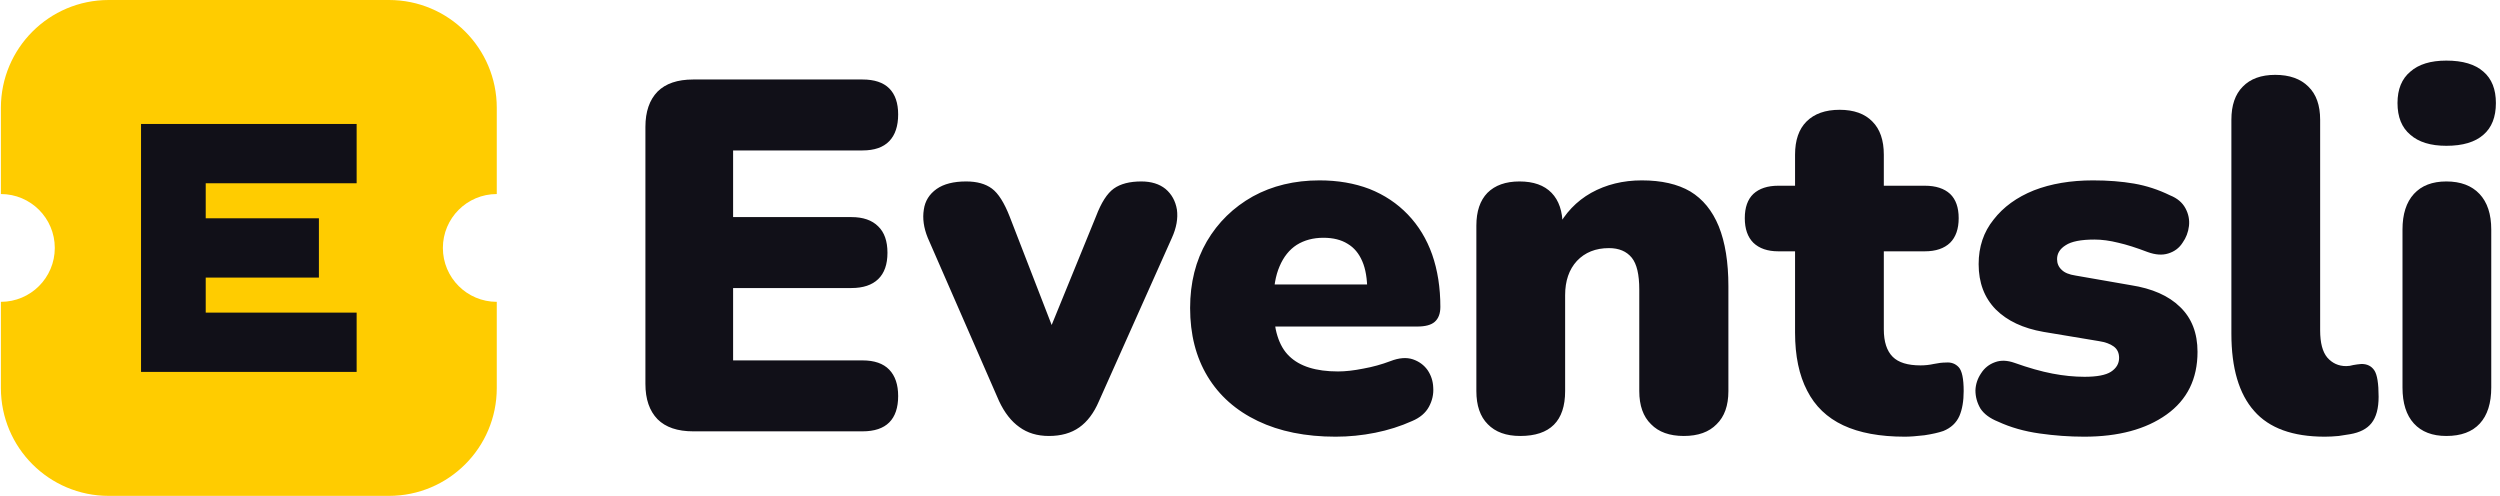
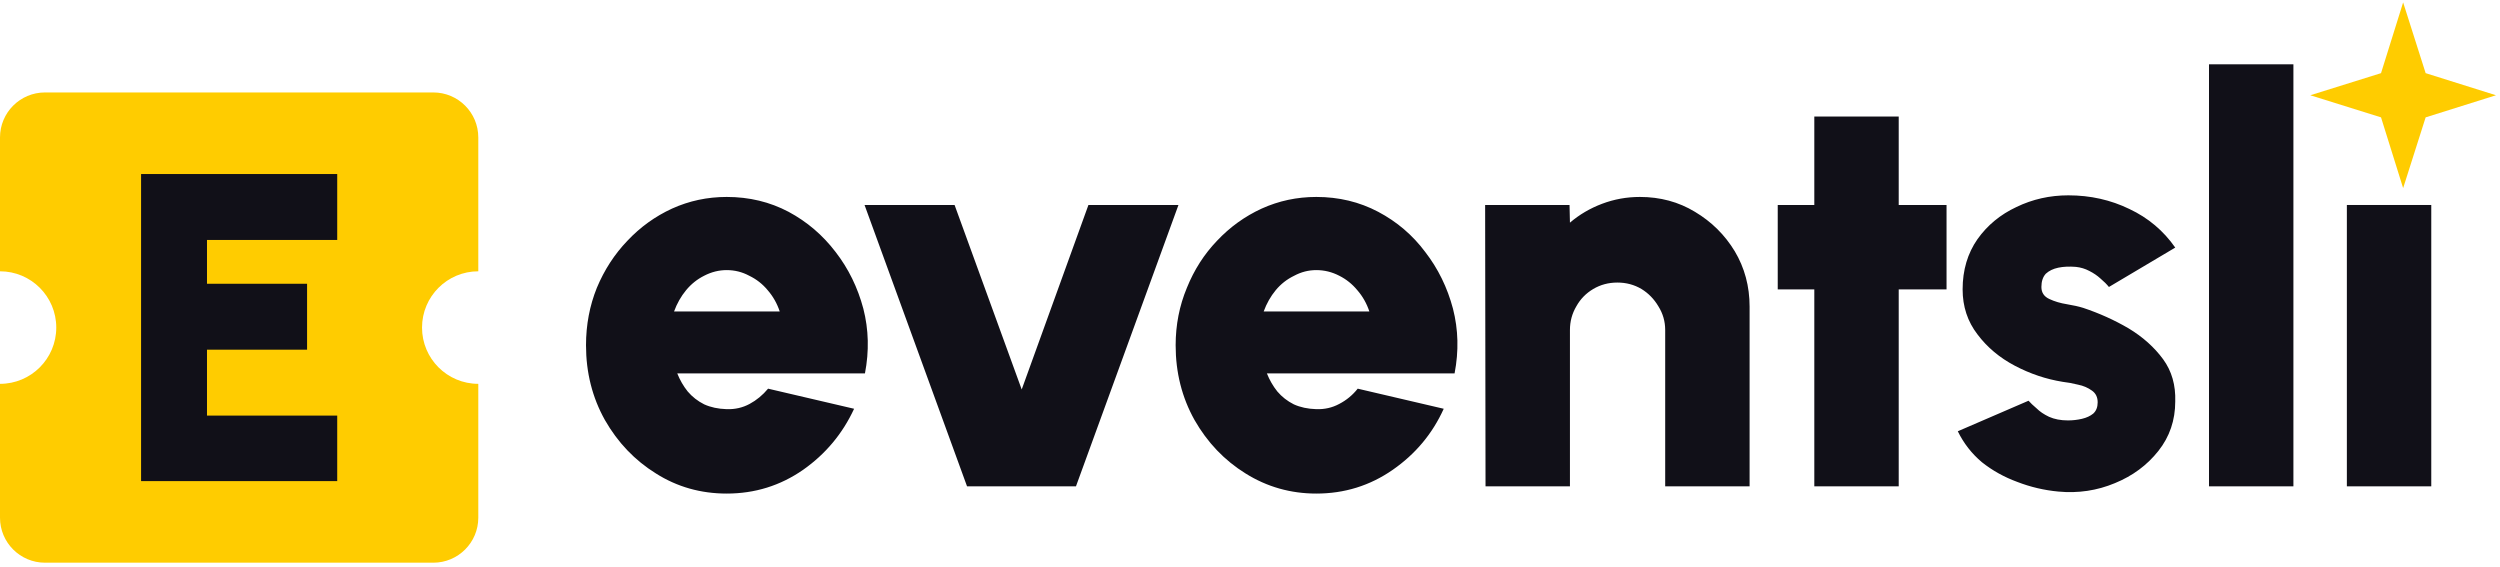
- <svg xmlns="http://www.w3.org/2000/svg" viewBox="0 0.0 700.8 139.1" width="2803.2" height="556">
-   <g transform="translate(0 0.00) scale(0.3024)">
-     <path d="M100 0H360A100 100 0 0 1 460 100V180A50 50 0 0 0 460 280V360A100 100 0 0 1 360 460H100A100 100 0 0 1 0 360V280A50 50 0 0 0 0 180V100A100 100 0 0 1 100 0Z" fill="#FFCC00" />
-     <path d="M130 115H330V170H190V202.5H295V257.5H190V290H330V345H130Z" fill="#111018" />
-   </g>
-   <g transform="translate(171.8 121.0)">
-     <path d="M69.9 0L22.4 0Q15.8 0 12.4-3.4Q9.0-6.9 9.0-13.3L9.0-13.3L9.0-85.4Q9.0-91.8 12.4-95.3Q15.8-98.7 22.4-98.7L22.4-98.7L69.9-98.7Q74.9-98.7 77.4-96.2Q79.9-93.7 79.9-88.9L79.9-88.9Q79.9-84.0 77.4-81.4Q74.9-78.8 69.9-78.8L69.9-78.8L33.6-78.8L33.6-60.1L66.8-60.1Q71.7-60.1 74.3-57.5Q76.9-55.0 76.9-50.1L76.9-50.1Q76.9-45.2 74.3-42.7Q71.7-40.2 66.8-40.2L66.8-40.2L33.6-40.2L33.6-19.9L69.9-19.9Q74.9-19.9 77.4-17.3Q79.9-14.7 79.9-9.9L79.9-9.9Q79.9-5.0 77.4-2.5Q74.9 0 69.9 0L69.9 0ZM122.2 1.3L122.2 1.3Q117.3 1.3 113.9-1.2Q110.5-3.6 108.2-8.5L108.2-8.5L88.2-54.3Q86.5-58.5 87.1-62.2Q87.6-65.8 90.7-68.0Q93.7-70.1 99.0-70.1L99.0-70.1Q103.5-70.1 106.2-68.1Q108.9-66.1 111.2-60.2L111.2-60.2L125.3-23.8L120.5-23.8L135.4-60.3Q137.6-66.1 140.4-68.1Q143.2-70.1 148.1-70.1L148.1-70.1Q152.3-70.1 154.9-68.0Q157.5-65.8 158.1-62.2Q158.6-58.5 156.7-54.3L156.7-54.3L136.2-8.4Q134.1-3.5 130.7-1.1Q127.3 1.3 122.2 1.3ZM202.6 1.5L202.6 1.5Q190.0 1.5 180.8-2.9Q171.6-7.3 166.7-15.4Q161.8-23.5 161.8-34.6L161.8-34.6Q161.8-45.2 166.5-53.3Q171.2-61.3 179.4-65.9Q187.6-70.4 198.1-70.4L198.1-70.4Q205.8-70.4 212.1-68.0Q218.4-65.5 222.9-60.8Q227.4-56.1 229.7-49.6Q232.0-43.0 232.0-34.9L232.0-34.9Q232.0-32.1 230.4-30.7Q228.9-29.4 225.5-29.4L225.5-29.4L182.7-29.4L182.7-41.2L213.8-41.2L211.5-39.3Q211.5-44.5 210.1-47.7Q208.7-51.0 206.0-52.6Q203.3-54.3 199.2-54.3L199.2-54.3Q194.9-54.3 191.7-52.3Q188.6-50.3 186.9-46.3Q185.2-42.4 185.2-36.5L185.2-36.5L185.2-35.3Q185.2-25.3 189.6-21.1Q194.0-16.8 203.3-16.8L203.3-16.8Q206.4-16.8 210.4-17.6Q214.3-18.3 218.0-19.7L218.0-19.7Q221.6-21.1 224.3-20.2Q226.9-19.3 228.4-17.2Q229.9-15.0 230.0-12.3Q230.2-9.5 228.8-6.9Q227.4-4.3 224.1-2.9L224.1-2.9Q219.2-0.7 213.7 0.4Q208.2 1.5 202.6 1.5ZM254.4 1.3L254.4 1.3Q248.5 1.3 245.3-2.0Q242.1-5.2 242.1-11.3L242.1-11.3L242.1-57.7Q242.1-63.7 245.2-66.9Q248.4-70.1 254.2-70.1L254.2-70.1Q260.1-70.1 263.2-66.9Q266.3-63.7 266.3-57.7L266.3-57.7L266.3-51.1L264.7-56.8Q268.1-63.4 274.3-66.9Q280.6-70.4 288.5-70.4L288.5-70.4Q296.8-70.4 302.1-67.3Q307.4-64.1 310.1-57.5Q312.8-50.8 312.8-40.7L312.8-40.7L312.8-11.3Q312.8-5.2 309.5-2.0Q306.3 1.3 300.3 1.3L300.3 1.3Q294.3 1.3 291.1-2.0Q287.8-5.2 287.8-11.3L287.8-11.3L287.8-39.8Q287.8-46.1 285.7-48.7Q283.5-51.4 279.3-51.4L279.3-51.4Q273.7-51.4 270.3-47.8Q267.0-44.2 267.0-38.2L267.0-38.2L267.0-11.3Q267.0 1.3 254.4 1.3ZM362.3 1.5L362.3 1.5Q351.8 1.5 345.0-1.7Q338.2-4.9 334.9-11.4Q331.5-17.9 331.5-27.7L331.5-27.7L331.5-50.5L326.8-50.5Q322.3-50.5 319.8-52.9Q317.4-55.3 317.4-59.8L317.4-59.8Q317.4-64.3 319.8-66.6Q322.3-68.9 326.8-68.9L326.8-68.9L331.5-68.9L331.5-77.6Q331.5-83.7 334.7-86.9Q338.0-90.2 344.0-90.2L344.0-90.2Q350-90.2 353.2-86.9Q356.4-83.7 356.4-77.6L356.4-77.6L356.4-68.9L367.9-68.9Q372.5-68.9 375.0-66.6Q377.4-64.3 377.4-59.8L377.4-59.8Q377.4-55.3 375.0-52.9Q372.5-50.5 367.9-50.5L367.9-50.5L356.4-50.5L356.4-28.6Q356.4-23.4 358.9-20.9Q361.3-18.5 366.7-18.5L366.7-18.5Q368.6-18.5 370.4-18.9Q372.3-19.3 373.8-19.3L373.8-19.3Q376.0-19.5 377.4-18.0Q378.8-16.5 378.8-11.3L378.8-11.3Q378.8-7.1 377.6-4.3Q376.3-1.4 373.1-0.1L373.1-0.1Q371.1 0.6 367.8 1.1Q364.4 1.5 362.3 1.5ZM412.6 1.5L412.6 1.5Q406.4 1.5 400.1 0.6Q393.7-0.3 388.5-2.7L388.5-2.7Q385-4.1 383.5-6.4Q382.1-8.8 382.1-11.5Q382.2-14.1 383.7-16.3Q385.1-18.5 387.6-19.4Q390.0-20.3 393.1-19.2L393.1-19.2Q399-17.1 403.7-16.2Q408.4-15.3 412.7-15.3L412.7-15.3Q417.9-15.3 420.1-16.7Q422.4-18.2 422.4-20.6L422.4-20.6Q422.4-22.7 420.9-23.8Q419.4-24.9 416.8-25.3L416.8-25.3L401.2-27.9Q392.6-29.4 387.8-34.2Q383.0-39.1 383.0-46.9L383.0-46.9Q383.0-54.2 387.2-59.4Q391.3-64.7 398.5-67.6Q405.7-70.4 415.1-70.4L415.1-70.4Q421.4-70.4 426.6-69.5Q431.8-68.6 436.7-66.2L436.7-66.2Q439.7-65.0 441-62.6Q442.3-60.2 442.0-57.6Q441.7-55.0 440.2-52.9Q438.8-50.7 436.2-49.9Q433.7-49.1 430.4-50.3L430.4-50.3Q425.7-52.1 422.2-52.9Q418.6-53.8 415.5-53.8L415.5-53.8Q409.8-53.8 407.4-52.2Q405.0-50.7 405.0-48.3L405.0-48.3Q405.0-46.5 406.3-45.3Q407.5-44.1 410.2-43.7L410.2-43.7L425.7-41.0Q434.7-39.6 439.5-34.9Q444.4-30.2 444.4-22.3L444.4-22.3Q444.4-10.9 435.7-4.7Q427 1.5 412.6 1.5Z" fill="#111018" />
-     <path d="M480.1 1.5L480.1 1.5Q466.6 1.5 460.3-5.7Q453.9-12.9 453.9-27.4L453.9-27.4L453.9-87.4Q453.9-93.5 457.1-96.7Q460.3-100.0 466.2-100.0L466.2-100.0Q472.2-100.0 475.5-96.7Q478.8-93.5 478.8-87.4L478.8-87.4L478.8-28.3Q478.8-23.1 480.8-20.7Q482.9-18.3 486.1-18.3L486.1-18.3Q487.1-18.3 488.1-18.6Q489.2-18.8 490.4-18.9L490.4-18.9Q492.8-18.9 494.0-17.1Q495.2-15.3 495.2-9.7L495.2-9.7Q495.2-4.8 493.2-2.3Q491.3 0.1 487.2 0.8L487.2 0.8Q486.1 1.0 484.0 1.3Q481.9 1.5 480.1 1.5ZM514.2 1.3L514.2 1.3Q508.3 1.3 505.1-2.2Q501.9-5.7 501.9-12.3L501.9-12.3L501.9-56.6Q501.9-63.1 505.1-66.6Q508.3-70.1 514.2-70.1L514.2-70.1Q520.2-70.1 523.5-66.6Q526.8-63.1 526.8-56.6L526.8-56.6L526.8-12.3Q526.8-5.7 523.6-2.2Q520.4 1.3 514.2 1.3ZM514.2-80.1L514.2-80.1Q507.6-80.1 504.1-83.2Q500.5-86.2 500.5-92.1L500.5-92.1Q500.5-97.9 504.1-100.9Q507.6-104.0 514.2-104.0L514.2-104.0Q521.1-104.0 524.6-100.9Q528.1-97.9 528.1-92.1L528.1-92.1Q528.1-86.2 524.6-83.2Q521.1-80.1 514.2-80.1Z" fill="#111018" />
+ <svg xmlns="http://www.w3.org/2000/svg" viewBox="0 -121 622 141" width="2488" height="564">
+   <path d="M11.2 -98H107.8A11.2 11.2 0 0 1 119 -86.8V-53.5A14 14 0 0 0 119 -25.5V7.8A11.2 11.2 0 0 1 107.8 19H11.2A11.2 11.2 0 0 1 0 7.8V-25.5A14 14 0 0 0 0 -53.5V-86.8A11.2 11.2 0 0 1 11.2 -98Z" fill="#FFCC00" />
+   <path d="M83.9-1.3L35.1-1.3L35.1-77.7L83.9-77.7L83.9-61.3L51.5-61.3L51.5-50.4L76.4-50.4L76.4-34.0L51.5-34.0L51.5-17.6L83.9-17.6L83.9-1.3Z" fill="#111018" />
+   <g transform="translate(141.6 0)">
+     <path d="M39.2 1.8L39.2 1.8Q29.5 1.8 21.6-3.2Q13.7-8.1 8.9-16.5Q4.2-24.9 4.2-35.1L4.2-35.1Q4.2-42.7 6.9-49.4Q9.7-56.1 14.5-61.1Q19.3-66.2 25.6-69.1Q32.0-72.0 39.2-72.0L39.2-72.0Q47.6-72.0 54.6-68.3Q61.5-64.6 66.3-58.3Q71.1-52.1 73.2-44.2Q75.2-36.4 73.6-28.1L73.6-28.1L26.9-28.1Q27.9-25.6 29.5-23.6Q31.2-21.6 33.6-20.4Q36.0-19.3 39.2-19.2L39.2-19.2Q42.3-19.1 44.9-20.5Q47.5-21.9 49.5-24.3L49.5-24.3L70.9-19.3Q66.6-10.0 58.2-4.1Q49.7 1.8 39.2 1.8ZM26.1-43.5L26.1-43.5L52.4-43.5Q51.4-46.5 49.4-48.8Q47.5-51.1 44.8-52.4Q42.2-53.8 39.2-53.8L39.2-53.8Q36.3-53.8 33.6-52.4Q31.0-51.1 29.1-48.8Q27.2-46.5 26.1-43.5ZM151.6-70L126.1 0L99.0 0L73.5-70L95.9-70L112.6-24.1L129.2-70L151.6-70ZM185.9 1.8L185.9 1.8Q176.3 1.8 168.3-3.2Q160.4-8.1 155.6-16.5Q150.9-24.9 150.9-35.1L150.9-35.1Q150.9-42.7 153.7-49.4Q156.4-56.1 161.2-61.1Q166.0-66.2 172.3-69.1Q178.7-72.0 185.9-72.0L185.9-72.0Q194.3-72.0 201.3-68.3Q208.3-64.6 213.0-58.3Q217.8-52.1 219.9-44.2Q221.9-36.4 220.3-28.1L220.3-28.1L173.6-28.1Q174.6-25.6 176.2-23.6Q177.9-21.6 180.3-20.4Q182.7-19.3 185.9-19.2L185.9-19.2Q189.0-19.1 191.6-20.5Q194.3-21.9 196.2-24.3L196.2-24.3L217.6-19.3Q213.4-10.0 204.9-4.1Q196.4 1.8 185.9 1.8ZM172.8-43.5L172.8-43.5L199.1-43.5Q198.1-46.5 196.1-48.8Q194.2-51.1 191.6-52.4Q188.9-53.8 185.9-53.8L185.9-53.8Q183.0-53.8 180.4-52.4Q177.7-51.1 175.8-48.8Q173.9-46.5 172.8-43.5ZM293.7-44.7L293.7-44.7L293.7 0L272.7 0L272.7-38.9Q272.7-42.1 271.0-44.8Q269.4-47.5 266.8-49.1Q264.1-50.7 260.8-50.7L260.8-50.7Q257.5-50.7 254.8-49.1Q252.1-47.5 250.6-44.8Q249.0-42.1 249.0-38.9L249.0-38.9L249.0 0L228.0 0L227.9-70L248.9-70L249.0-65.6Q252.5-68.6 257.0-70.3Q261.5-72.0 266.4-72.0L266.4-72.0Q274.0-72.0 280.1-68.3Q286.3-64.6 290.0-58.5Q293.7-52.3 293.7-44.7ZM342.7-70L342.7-49.0L330.8-49.0L330.8 0L309.8 0L309.8-49.0L300.7-49.0L300.7-70L309.8-70L309.8-92.0L330.8-92.0L330.8-70L342.7-70ZM370.5 1.3L370.5 1.3Q365.2 0.8 360.3-1.1Q355.4-2.9 351.5-6.0Q347.7-9.2 345.5-13.7L345.5-13.7L363.1-21.3Q363.8-20.5 365.1-19.4Q366.3-18.2 368.2-17.3Q370.2-16.4 372.9-16.4L372.9-16.4Q374.7-16.4 376.4-16.8Q378.1-17.2 379.2-18.1Q380.3-19.1 380.3-20.9L380.3-20.9Q380.3-22.8 378.9-23.8Q377.4-24.9 375.4-25.3Q373.4-25.8 371.6-26.0L371.6-26.0Q365.4-27.0 359.7-30.0Q354.0-33.0 350.4-37.8Q346.7-42.6 346.7-49.0L346.7-49.0Q346.7-56.2 350.4-61.5Q354.1-66.7 360.1-69.5Q366.1-72.4 373.0-72.4L373.0-72.4Q381.2-72.4 388.2-69.0Q395.2-65.7 399.6-59.4L399.6-59.4L383.1-49.6Q382.3-50.6 381.0-51.7Q379.8-52.8 378.2-53.6Q376.7-54.4 374.9-54.6L374.9-54.6Q372.4-54.8 370.5-54.4Q368.6-54.0 367.4-52.9Q366.3-51.7 366.3-49.6L366.3-49.6Q366.3-47.5 368.3-46.6Q370.2-45.7 372.7-45.3Q375.1-44.9 376.7-44.4L376.7-44.4Q382.7-42.4 388.0-39.3Q393.3-36.1 396.6-31.6Q399.8-27.2 399.6-21.1L399.6-21.1Q399.6-14.1 395.4-8.8Q391.2-3.5 384.6-0.8Q377.9 2.0 370.5 1.3Z" fill="#111018" />
+     <path d="M429.0 0L408.0 0L408.0-105.0L429.0-105.0L429.0 0ZM442.3 0L442.3-70L463.3-70L463.3 0L442.3 0Z" fill="#111018" />
+     <path d="M456.3 -120.4L461.9 -102.8L479.4 -97.3L461.9 -91.8L456.3 -74.2L450.8 -91.8L433.2 -97.3L450.8 -102.8Z" fill="#FFCC00" />
  </g>
</svg>
